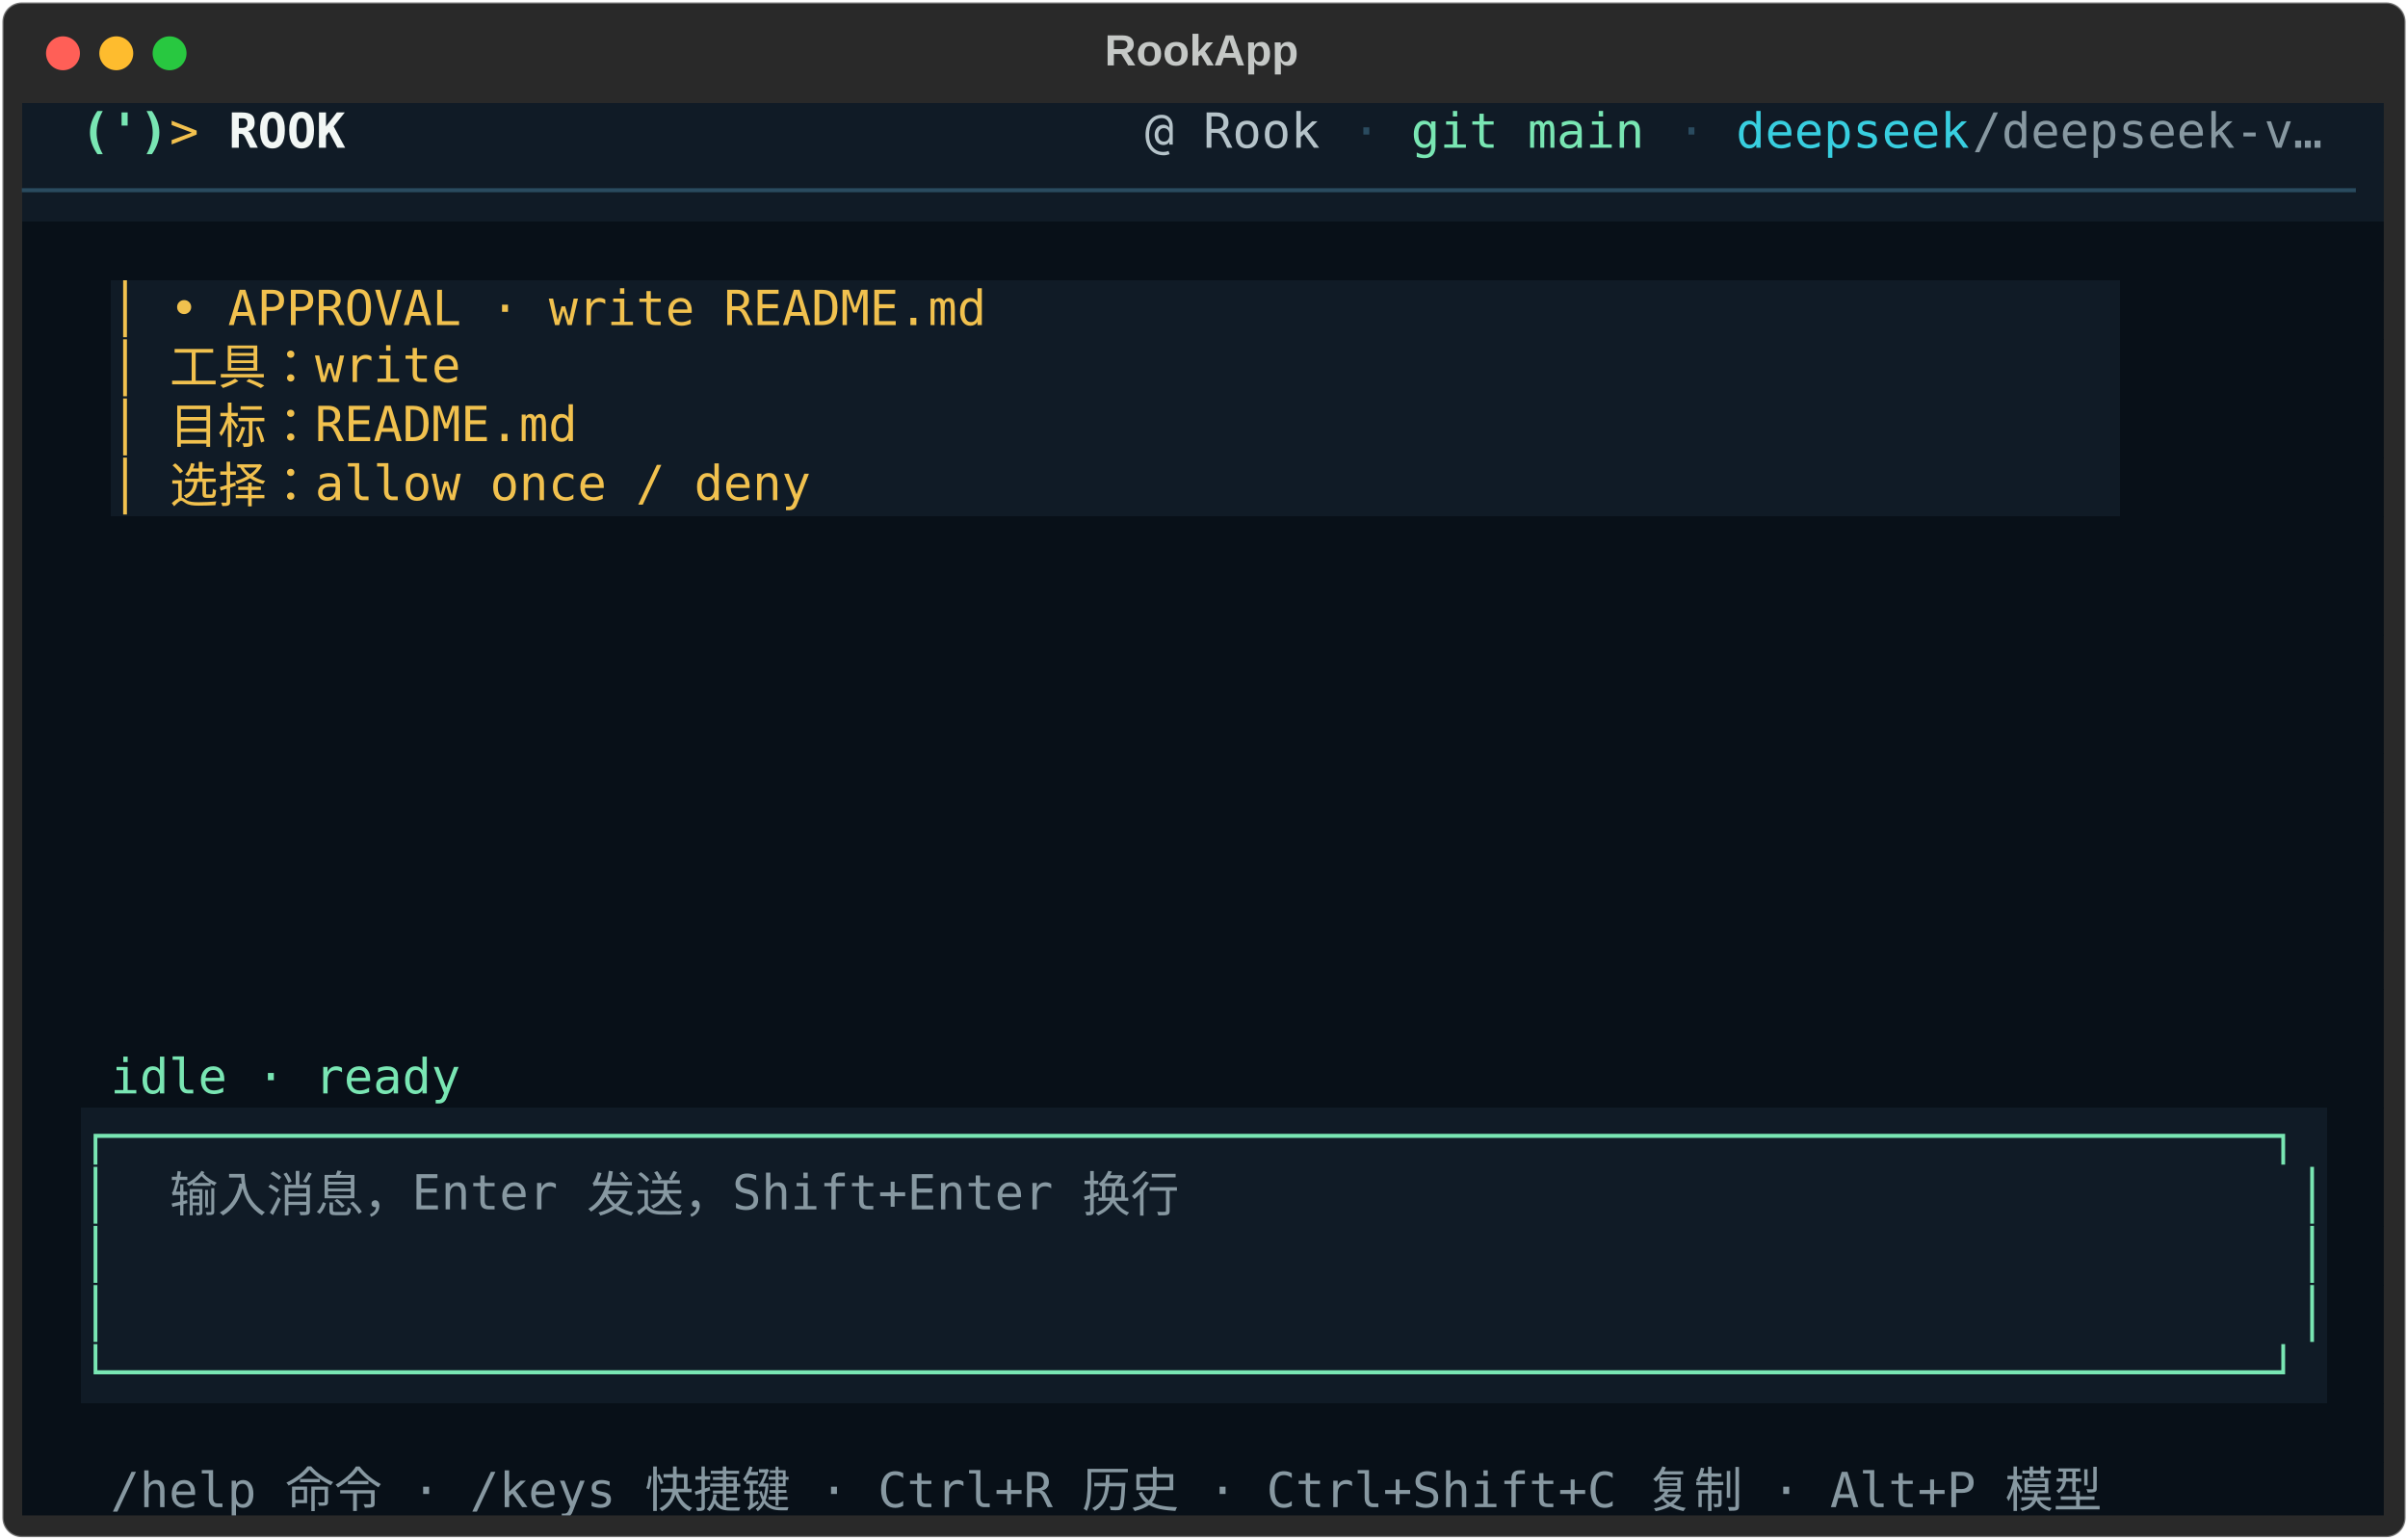
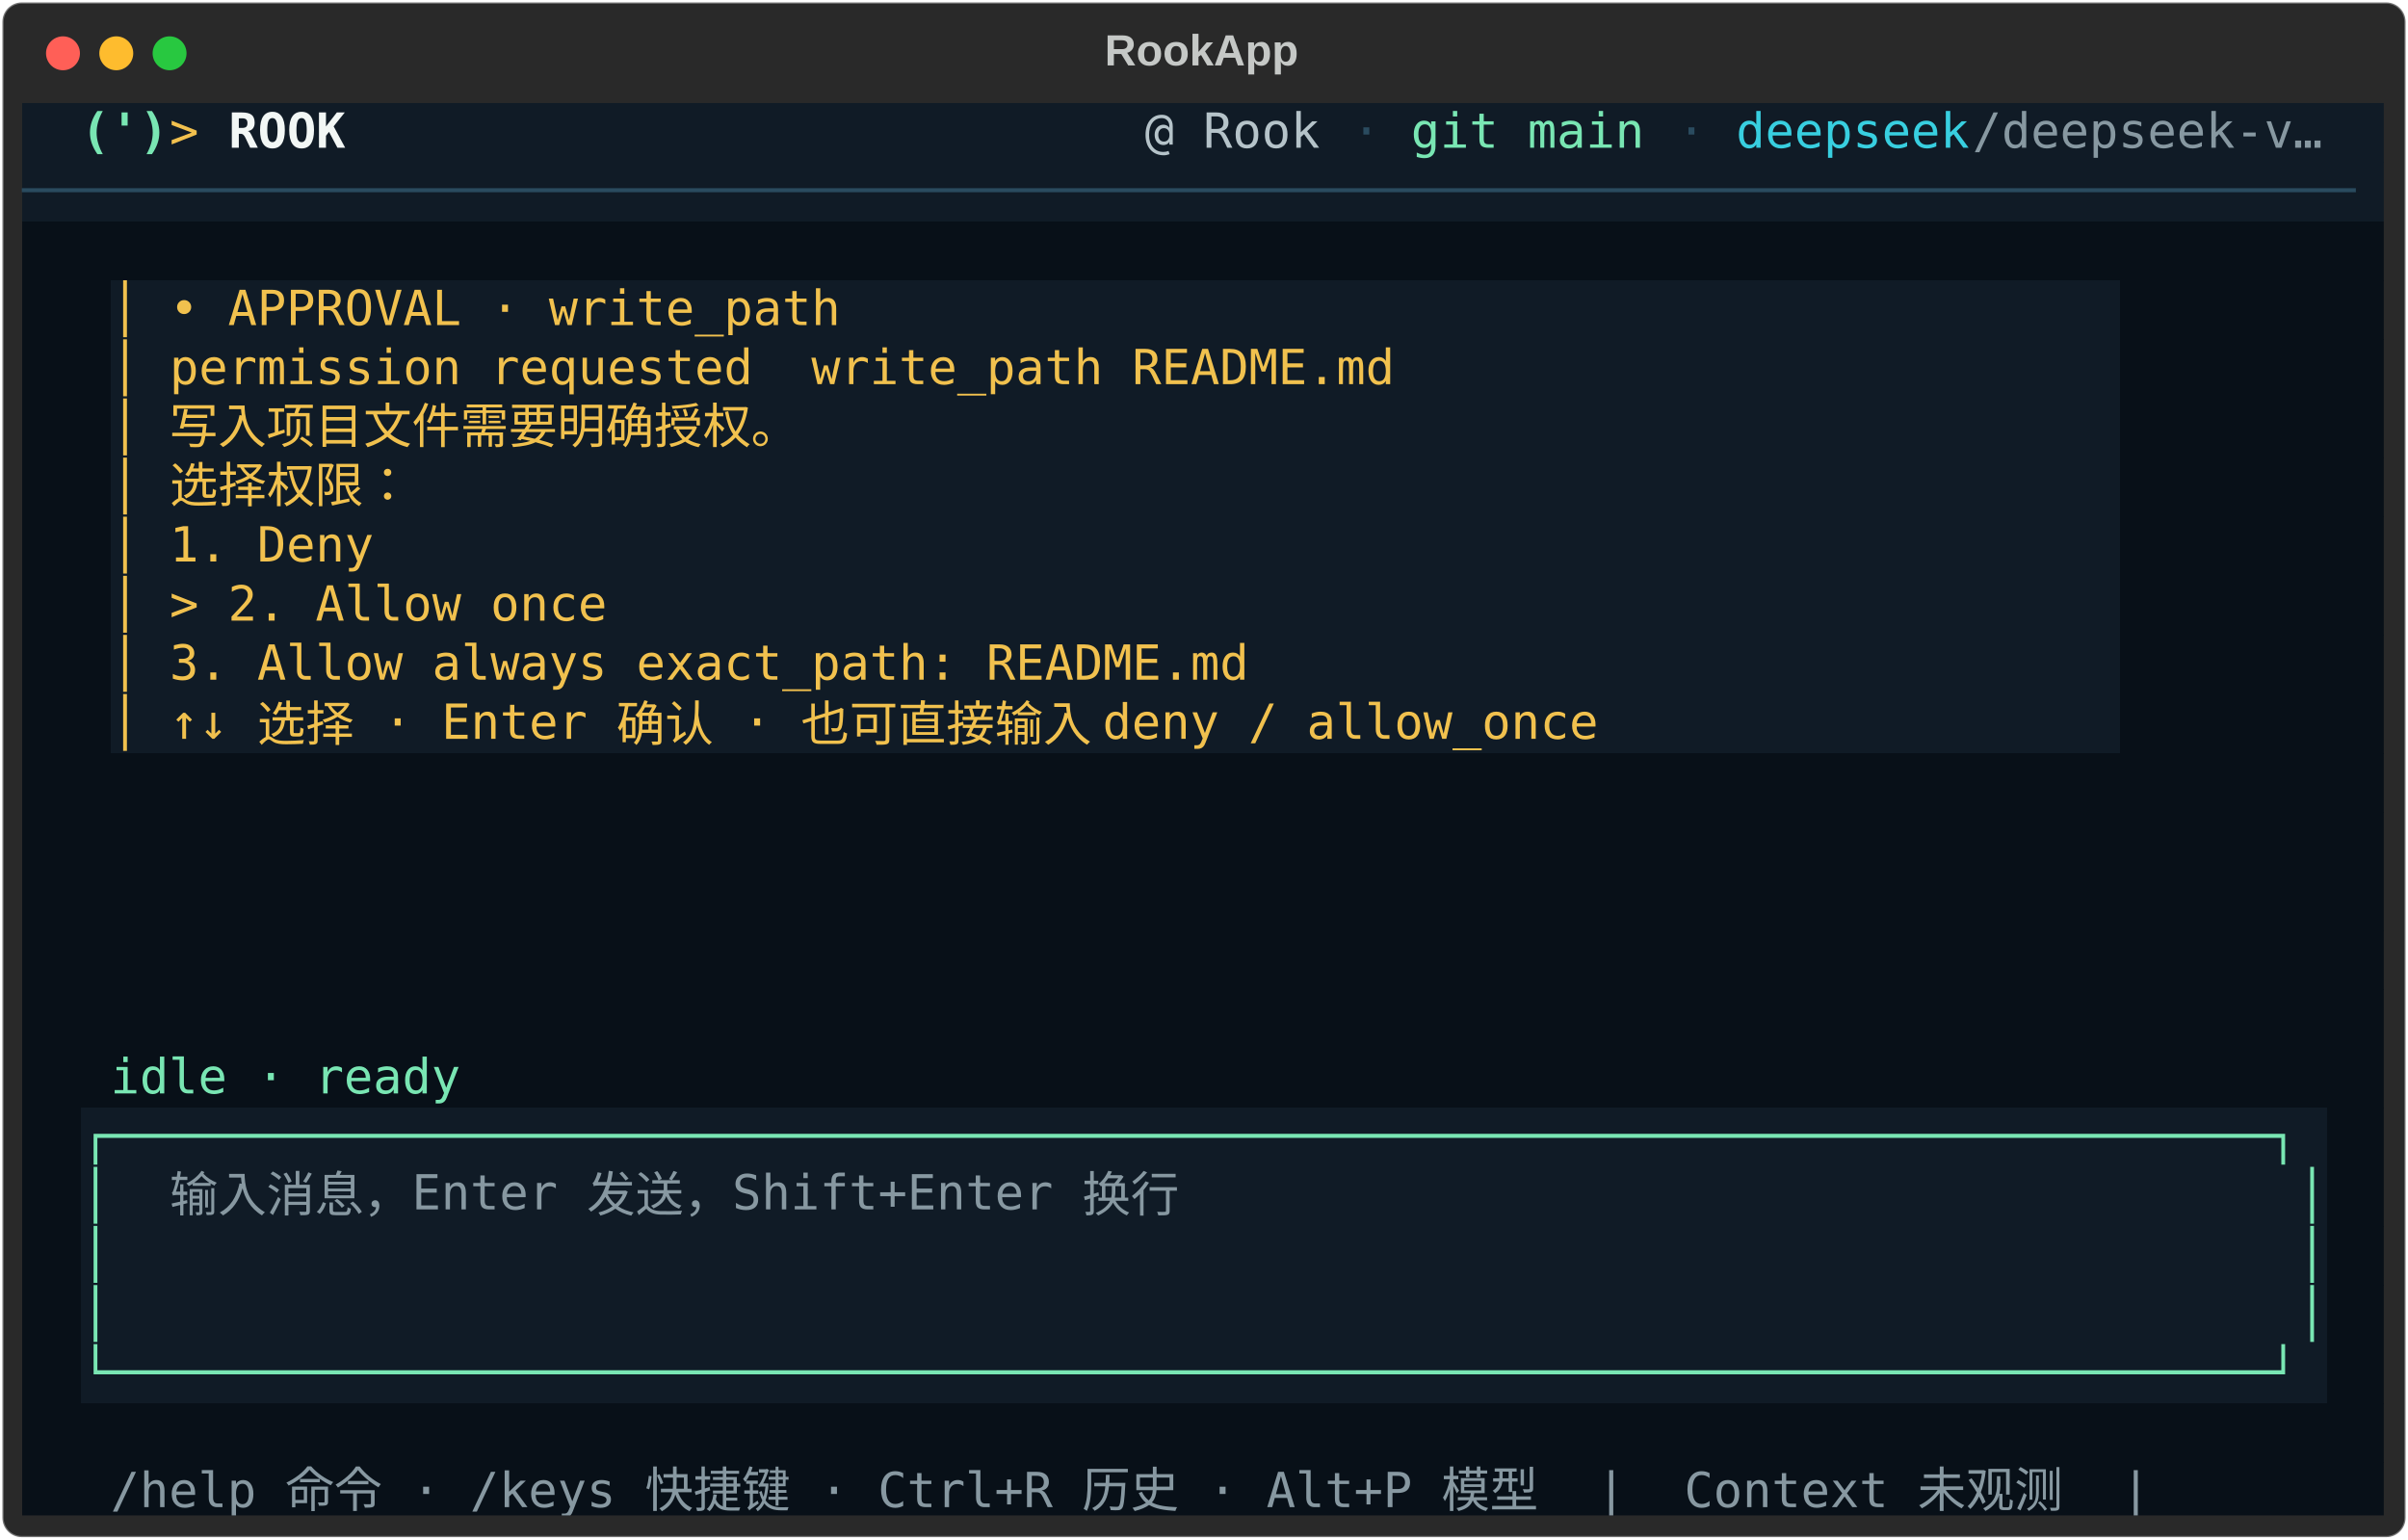
<svg xmlns="http://www.w3.org/2000/svg" class="rich-terminal" viewBox="0 0 994 635.6">
  <style>

    @font-face {
        font-family: "Fira Code";
        src: local("FiraCode-Regular"),
                url("https://cdnjs.cloudflare.com/ajax/libs/firacode/6.2.0/woff2/FiraCode-Regular.woff2") format("woff2"),
                url("https://cdnjs.cloudflare.com/ajax/libs/firacode/6.2.0/woff/FiraCode-Regular.woff") format("woff");
        font-style: normal;
        font-weight: 400;
    }
    @font-face {
        font-family: "Fira Code";
        src: local("FiraCode-Bold"),
                url("https://cdnjs.cloudflare.com/ajax/libs/firacode/6.2.0/woff2/FiraCode-Bold.woff2") format("woff2"),
                url("https://cdnjs.cloudflare.com/ajax/libs/firacode/6.2.0/woff/FiraCode-Bold.woff") format("woff");
        font-style: bold;
        font-weight: 700;
    }

    .terminal-matrix {
        font-family: Fira Code, monospace;
        font-size: 20px;
        line-height: 24.4px;
        font-variant-east-asian: full-width;
    }

    .terminal-title {
        font-size: 18px;
        font-weight: bold;
        font-family: arial;
    }

    .terminal-r1 { fill: #c5c8c6 }
.terminal-r2 { fill: #79e6b3;font-weight: bold }
.terminal-r3 { fill: #f2c14e }
.terminal-r4 { fill: #b5c3c9 }
.terminal-r5 { fill: #f2f7f5;font-weight: bold }
.terminal-r6 { fill: #2a4b5f }
.terminal-r7 { fill: #79e6b3 }
.terminal-r8 { fill: #38cfe0 }
.terminal-r9 { fill: #8798a1 }
.terminal-r10 { fill: #f1c14e }
    </style>
  <defs>
    <clipPath id="terminal-clip-terminal">
      <rect x="0" y="0" width="975.0" height="584.6" />
    </clipPath>
    <clipPath id="terminal-line-0">
      <rect x="0" y="1.5" width="976" height="24.65" />
    </clipPath>
    <clipPath id="terminal-line-1">
      <rect x="0" y="25.9" width="976" height="24.65" />
    </clipPath>
    <clipPath id="terminal-line-2">
      <rect x="0" y="50.3" width="976" height="24.65" />
    </clipPath>
    <clipPath id="terminal-line-3">
      <rect x="0" y="74.7" width="976" height="24.65" />
    </clipPath>
    <clipPath id="terminal-line-4">
      <rect x="0" y="99.1" width="976" height="24.65" />
    </clipPath>
    <clipPath id="terminal-line-5">
      <rect x="0" y="123.5" width="976" height="24.65" />
    </clipPath>
    <clipPath id="terminal-line-6">
      <rect x="0" y="147.9" width="976" height="24.65" />
    </clipPath>
    <clipPath id="terminal-line-7">
      <rect x="0" y="172.3" width="976" height="24.65" />
    </clipPath>
    <clipPath id="terminal-line-8">
      <rect x="0" y="196.7" width="976" height="24.65" />
    </clipPath>
    <clipPath id="terminal-line-9">
      <rect x="0" y="221.1" width="976" height="24.65" />
    </clipPath>
    <clipPath id="terminal-line-10">
      <rect x="0" y="245.5" width="976" height="24.65" />
    </clipPath>
    <clipPath id="terminal-line-11">
      <rect x="0" y="269.9" width="976" height="24.65" />
    </clipPath>
    <clipPath id="terminal-line-12">
      <rect x="0" y="294.3" width="976" height="24.65" />
    </clipPath>
    <clipPath id="terminal-line-13">
      <rect x="0" y="318.7" width="976" height="24.65" />
    </clipPath>
    <clipPath id="terminal-line-14">
      <rect x="0" y="343.1" width="976" height="24.65" />
    </clipPath>
    <clipPath id="terminal-line-15">
      <rect x="0" y="367.5" width="976" height="24.65" />
    </clipPath>
    <clipPath id="terminal-line-16">
      <rect x="0" y="391.9" width="976" height="24.65" />
    </clipPath>
    <clipPath id="terminal-line-17">
      <rect x="0" y="416.3" width="976" height="24.65" />
    </clipPath>
    <clipPath id="terminal-line-18">
      <rect x="0" y="440.7" width="976" height="24.65" />
    </clipPath>
    <clipPath id="terminal-line-19">
      <rect x="0" y="465.1" width="976" height="24.65" />
    </clipPath>
    <clipPath id="terminal-line-20">
      <rect x="0" y="489.5" width="976" height="24.65" />
    </clipPath>
    <clipPath id="terminal-line-21">
      <rect x="0" y="513.9" width="976" height="24.65" />
    </clipPath>
    <clipPath id="terminal-line-22">
      <rect x="0" y="538.3" width="976" height="24.65" />
    </clipPath>
  </defs>
  <rect fill="#292929" stroke="rgba(255,255,255,0.35)" stroke-width="1" x="1" y="1" width="992" height="633.6" rx="8" />
  <text class="terminal-title" fill="#c5c8c6" text-anchor="middle" x="496" y="27">RookApp</text>
  <g transform="translate(26,22)">
    <circle cx="0" cy="0" r="7" fill="#ff5f57" />
    <circle cx="22" cy="0" r="7" fill="#febc2e" />
    <circle cx="44" cy="0" r="7" fill="#28c840" />
  </g>
  <g transform="translate(9, 41)" clip-path="url(#terminal-clip-terminal)">
    <rect fill="#101b26" x="0" y="1.5" width="24.4" height="24.65" shape-rendering="crispEdges" />
    <rect fill="#101b26" x="24.4" y="1.5" width="36.6" height="24.65" shape-rendering="crispEdges" />
    <rect fill="#101b26" x="61" y="1.5" width="12.2" height="24.65" shape-rendering="crispEdges" />
    <rect fill="#101b26" x="73.2" y="1.5" width="12.2" height="24.65" shape-rendering="crispEdges" />
    <rect fill="#101b26" x="85.4" y="1.5" width="48.8" height="24.65" shape-rendering="crispEdges" />
    <rect fill="#101b26" x="134.2" y="1.5" width="329.4" height="24.65" shape-rendering="crispEdges" />
    <rect fill="#101b26" x="463.6" y="1.5" width="73.2" height="24.65" shape-rendering="crispEdges" />
    <rect fill="#101b26" x="536.8" y="1.5" width="12.2" height="24.65" shape-rendering="crispEdges" />
    <rect fill="#101b26" x="549" y="1.5" width="12.2" height="24.65" shape-rendering="crispEdges" />
    <rect fill="#101b26" x="561.2" y="1.5" width="12.2" height="24.65" shape-rendering="crispEdges" />
    <rect fill="#101b26" x="573.4" y="1.5" width="97.6" height="24.65" shape-rendering="crispEdges" />
    <rect fill="#101b26" x="671" y="1.5" width="12.2" height="24.65" shape-rendering="crispEdges" />
    <rect fill="#101b26" x="683.2" y="1.5" width="12.2" height="24.65" shape-rendering="crispEdges" />
    <rect fill="#101b26" x="695.4" y="1.5" width="12.2" height="24.65" shape-rendering="crispEdges" />
    <rect fill="#101b26" x="707.6" y="1.5" width="97.6" height="24.65" shape-rendering="crispEdges" />
    <rect fill="#101b26" x="805.2" y="1.5" width="146.4" height="24.65" shape-rendering="crispEdges" />
    <rect fill="#101b26" x="951.6" y="1.5" width="24.4" height="24.65" shape-rendering="crispEdges" />
    <rect fill="#101b26" x="0" y="25.9" width="976" height="24.65" shape-rendering="crispEdges" />
    <rect fill="#081018" x="0" y="50.3" width="976" height="24.65" shape-rendering="crispEdges" />
    <rect fill="#081018" x="0" y="74.7" width="36.6" height="24.65" shape-rendering="crispEdges" />
    <rect fill="#101b26" x="36.6" y="74.7" width="12.2" height="24.65" shape-rendering="crispEdges" />
    <rect fill="#101b26" x="48.8" y="74.7" width="12.2" height="24.65" shape-rendering="crispEdges" />
-     <rect fill="#101b26" x="61" y="74.7" width="341.6" height="24.65" shape-rendering="crispEdges" />
-     <rect fill="#101b26" x="402.6" y="74.7" width="463.6" height="24.65" shape-rendering="crispEdges" />
+     <rect fill="#101b26" x="61" y="74.7" width="280.6" height="24.65" shape-rendering="crispEdges" />
+     <rect fill="#101b26" x="341.6" y="74.7" width="524.6" height="24.65" shape-rendering="crispEdges" />
    <rect fill="#081018" x="866.2" y="74.7" width="109.8" height="24.65" shape-rendering="crispEdges" />
    <rect fill="#081018" x="0" y="99.1" width="36.6" height="24.65" shape-rendering="crispEdges" />
    <rect fill="#101b26" x="36.6" y="99.1" width="12.2" height="24.65" shape-rendering="crispEdges" />
    <rect fill="#101b26" x="48.8" y="99.1" width="12.2" height="24.65" shape-rendering="crispEdges" />
-     <rect fill="#101b26" x="61" y="99.1" width="158.6" height="24.65" shape-rendering="crispEdges" />
-     <rect fill="#101b26" x="219.6" y="99.1" width="646.6" height="24.65" shape-rendering="crispEdges" />
+     <rect fill="#101b26" x="61" y="99.1" width="536.8" height="24.65" shape-rendering="crispEdges" />
+     <rect fill="#101b26" x="597.8" y="99.1" width="268.4" height="24.65" shape-rendering="crispEdges" />
    <rect fill="#081018" x="866.2" y="99.1" width="109.8" height="24.65" shape-rendering="crispEdges" />
    <rect fill="#081018" x="0" y="123.5" width="36.6" height="24.65" shape-rendering="crispEdges" />
    <rect fill="#101b26" x="36.6" y="123.5" width="12.2" height="24.65" shape-rendering="crispEdges" />
    <rect fill="#101b26" x="48.8" y="123.5" width="12.2" height="24.65" shape-rendering="crispEdges" />
-     <rect fill="#101b26" x="61" y="123.5" width="183" height="24.65" shape-rendering="crispEdges" />
-     <rect fill="#101b26" x="244" y="123.5" width="622.2" height="24.65" shape-rendering="crispEdges" />
+     <rect fill="#101b26" x="61" y="123.5" width="341.6" height="24.65" shape-rendering="crispEdges" />
+     <rect fill="#101b26" x="402.6" y="123.5" width="463.6" height="24.65" shape-rendering="crispEdges" />
    <rect fill="#081018" x="866.2" y="123.5" width="109.8" height="24.65" shape-rendering="crispEdges" />
    <rect fill="#081018" x="0" y="147.9" width="36.6" height="24.65" shape-rendering="crispEdges" />
    <rect fill="#101b26" x="36.6" y="147.9" width="12.2" height="24.65" shape-rendering="crispEdges" />
    <rect fill="#101b26" x="48.8" y="147.9" width="12.2" height="24.65" shape-rendering="crispEdges" />
-     <rect fill="#101b26" x="61" y="147.9" width="280.6" height="24.65" shape-rendering="crispEdges" />
-     <rect fill="#101b26" x="341.6" y="147.9" width="524.6" height="24.65" shape-rendering="crispEdges" />
+     <rect fill="#101b26" x="61" y="147.9" width="122" height="24.65" shape-rendering="crispEdges" />
+     <rect fill="#101b26" x="183" y="147.9" width="683.2" height="24.65" shape-rendering="crispEdges" />
    <rect fill="#081018" x="866.2" y="147.9" width="109.8" height="24.65" shape-rendering="crispEdges" />
-     <rect fill="#081018" x="0" y="172.3" width="976" height="24.65" shape-rendering="crispEdges" />
-     <rect fill="#081018" x="0" y="196.7" width="976" height="24.65" shape-rendering="crispEdges" />
-     <rect fill="#081018" x="0" y="221.1" width="976" height="24.65" shape-rendering="crispEdges" />
-     <rect fill="#081018" x="0" y="245.5" width="976" height="24.65" shape-rendering="crispEdges" />
+     <rect fill="#081018" x="0" y="172.3" width="36.6" height="24.65" shape-rendering="crispEdges" />
+     <rect fill="#101b26" x="36.6" y="172.3" width="12.2" height="24.65" shape-rendering="crispEdges" />
+     <rect fill="#101b26" x="48.8" y="172.3" width="12.2" height="24.65" shape-rendering="crispEdges" />
+     <rect fill="#101b26" x="61" y="172.3" width="109.8" height="24.65" shape-rendering="crispEdges" />
+     <rect fill="#101b26" x="170.8" y="172.3" width="695.4" height="24.65" shape-rendering="crispEdges" />
+     <rect fill="#081018" x="866.2" y="172.3" width="109.8" height="24.65" shape-rendering="crispEdges" />
+     <rect fill="#081018" x="0" y="196.7" width="36.6" height="24.65" shape-rendering="crispEdges" />
+     <rect fill="#101b26" x="36.6" y="196.7" width="12.2" height="24.65" shape-rendering="crispEdges" />
+     <rect fill="#101b26" x="48.8" y="196.7" width="12.2" height="24.65" shape-rendering="crispEdges" />
+     <rect fill="#101b26" x="61" y="196.7" width="183" height="24.65" shape-rendering="crispEdges" />
+     <rect fill="#101b26" x="244" y="196.7" width="622.2" height="24.65" shape-rendering="crispEdges" />
+     <rect fill="#081018" x="866.2" y="196.7" width="109.8" height="24.65" shape-rendering="crispEdges" />
+     <rect fill="#081018" x="0" y="221.1" width="36.6" height="24.65" shape-rendering="crispEdges" />
+     <rect fill="#101b26" x="36.6" y="221.1" width="12.2" height="24.65" shape-rendering="crispEdges" />
+     <rect fill="#101b26" x="48.8" y="221.1" width="12.2" height="24.65" shape-rendering="crispEdges" />
+     <rect fill="#101b26" x="61" y="221.1" width="475.8" height="24.65" shape-rendering="crispEdges" />
+     <rect fill="#101b26" x="536.8" y="221.1" width="329.4" height="24.65" shape-rendering="crispEdges" />
+     <rect fill="#081018" x="866.2" y="221.1" width="109.8" height="24.65" shape-rendering="crispEdges" />
+     <rect fill="#081018" x="0" y="245.5" width="36.6" height="24.65" shape-rendering="crispEdges" />
+     <rect fill="#101b26" x="36.6" y="245.5" width="12.2" height="24.65" shape-rendering="crispEdges" />
+     <rect fill="#101b26" x="48.8" y="245.5" width="12.2" height="24.65" shape-rendering="crispEdges" />
+     <rect fill="#101b26" x="61" y="245.5" width="646.6" height="24.65" shape-rendering="crispEdges" />
+     <rect fill="#101b26" x="707.6" y="245.5" width="158.6" height="24.65" shape-rendering="crispEdges" />
+     <rect fill="#081018" x="866.2" y="245.5" width="109.8" height="24.65" shape-rendering="crispEdges" />
    <rect fill="#081018" x="0" y="269.9" width="976" height="24.65" shape-rendering="crispEdges" />
    <rect fill="#081018" x="0" y="294.3" width="976" height="24.65" shape-rendering="crispEdges" />
    <rect fill="#081018" x="0" y="318.7" width="976" height="24.65" shape-rendering="crispEdges" />
    <rect fill="#081018" x="0" y="343.1" width="976" height="24.65" shape-rendering="crispEdges" />
    <rect fill="#081018" x="0" y="367.5" width="976" height="24.65" shape-rendering="crispEdges" />
    <rect fill="#081018" x="0" y="391.9" width="36.6" height="24.65" shape-rendering="crispEdges" />
    <rect fill="#081018" x="36.6" y="391.9" width="146.4" height="24.65" shape-rendering="crispEdges" />
    <rect fill="#081018" x="183" y="391.9" width="793" height="24.65" shape-rendering="crispEdges" />
    <rect fill="#081018" x="0" y="416.3" width="24.4" height="24.65" shape-rendering="crispEdges" />
    <rect fill="#101b26" x="24.4" y="416.3" width="927.2" height="24.65" shape-rendering="crispEdges" />
    <rect fill="#081018" x="951.6" y="416.3" width="24.4" height="24.65" shape-rendering="crispEdges" />
    <rect fill="#081018" x="0" y="440.7" width="24.4" height="24.65" shape-rendering="crispEdges" />
    <rect fill="#101b26" x="24.4" y="440.7" width="12.2" height="24.65" shape-rendering="crispEdges" />
    <rect fill="#101b26" x="36.6" y="440.7" width="24.4" height="24.65" shape-rendering="crispEdges" />
    <rect fill="#101b26" x="61" y="440.7" width="463.6" height="24.65" shape-rendering="crispEdges" />
    <rect fill="#101b26" x="524.6" y="440.7" width="414.8" height="24.65" shape-rendering="crispEdges" />
    <rect fill="#101b26" x="939.4" y="440.7" width="12.2" height="24.65" shape-rendering="crispEdges" />
    <rect fill="#081018" x="951.6" y="440.7" width="24.4" height="24.65" shape-rendering="crispEdges" />
    <rect fill="#081018" x="0" y="465.1" width="24.4" height="24.65" shape-rendering="crispEdges" />
    <rect fill="#101b26" x="24.4" y="465.1" width="12.2" height="24.65" shape-rendering="crispEdges" />
    <rect fill="#101b26" x="36.6" y="465.1" width="24.4" height="24.65" shape-rendering="crispEdges" />
    <rect fill="#101b26" x="61" y="465.1" width="854" height="24.65" shape-rendering="crispEdges" />
    <rect fill="#101b26" x="915" y="465.1" width="24.4" height="24.65" shape-rendering="crispEdges" />
    <rect fill="#101b26" x="939.4" y="465.1" width="12.2" height="24.65" shape-rendering="crispEdges" />
    <rect fill="#081018" x="951.6" y="465.1" width="24.4" height="24.65" shape-rendering="crispEdges" />
    <rect fill="#081018" x="0" y="489.5" width="24.4" height="24.65" shape-rendering="crispEdges" />
    <rect fill="#101b26" x="24.4" y="489.5" width="12.2" height="24.65" shape-rendering="crispEdges" />
    <rect fill="#101b26" x="36.6" y="489.5" width="24.4" height="24.65" shape-rendering="crispEdges" />
    <rect fill="#101b26" x="61" y="489.5" width="854" height="24.65" shape-rendering="crispEdges" />
    <rect fill="#101b26" x="915" y="489.5" width="24.4" height="24.65" shape-rendering="crispEdges" />
    <rect fill="#101b26" x="939.4" y="489.5" width="12.2" height="24.65" shape-rendering="crispEdges" />
    <rect fill="#081018" x="951.6" y="489.5" width="24.4" height="24.65" shape-rendering="crispEdges" />
    <rect fill="#081018" x="0" y="513.9" width="24.4" height="24.65" shape-rendering="crispEdges" />
    <rect fill="#101b26" x="24.4" y="513.9" width="927.2" height="24.65" shape-rendering="crispEdges" />
    <rect fill="#081018" x="951.6" y="513.9" width="24.4" height="24.65" shape-rendering="crispEdges" />
    <rect fill="#081018" x="0" y="538.3" width="976" height="24.65" shape-rendering="crispEdges" />
    <rect fill="#081018" x="0" y="562.7" width="36.6" height="24.65" shape-rendering="crispEdges" />
-     <rect fill="#081018" x="36.6" y="562.7" width="878.4" height="24.65" shape-rendering="crispEdges" />
-     <rect fill="#081018" x="915" y="562.7" width="61" height="24.65" shape-rendering="crispEdges" />
+     <rect fill="#081018" x="36.6" y="562.7" width="902.8" height="24.65" shape-rendering="crispEdges" />
+     <rect fill="#081018" x="939.4" y="562.7" width="36.6" height="24.65" shape-rendering="crispEdges" />
    <g class="terminal-matrix">
      <text class="terminal-r2" x="24.4" y="20" textLength="36.6" clip-path="url(#terminal-line-0)">(')</text>
      <text class="terminal-r3" x="61" y="20" textLength="12.2" clip-path="url(#terminal-line-0)">&gt;</text>
      <text class="terminal-r5" x="85.4" y="20" textLength="48.8" clip-path="url(#terminal-line-0)">ROOK</text>
      <text class="terminal-r4" x="463.6" y="20" textLength="73.2" clip-path="url(#terminal-line-0)">@ Rook</text>
      <text class="terminal-r6" x="549" y="20" textLength="12.2" clip-path="url(#terminal-line-0)">·</text>
      <text class="terminal-r7" x="573.4" y="20" textLength="97.6" clip-path="url(#terminal-line-0)">git main</text>
      <text class="terminal-r6" x="683.2" y="20" textLength="12.2" clip-path="url(#terminal-line-0)">·</text>
      <text class="terminal-r8" x="707.6" y="20" textLength="97.6" clip-path="url(#terminal-line-0)">deepseek</text>
      <text class="terminal-r9" x="805.2" y="20" textLength="146.4" clip-path="url(#terminal-line-0)">/deepseek-v…</text>
      <text class="terminal-r1" x="976" y="20" textLength="12.2" clip-path="url(#terminal-line-0)">
</text>
      <text class="terminal-r6" x="0" y="44.4" textLength="976" clip-path="url(#terminal-line-1)">────────────────────────────────────────────────────────────────────────────────</text>
      <text class="terminal-r1" x="976" y="44.4" textLength="12.2" clip-path="url(#terminal-line-1)">
</text>
      <text class="terminal-r1" x="976" y="68.8" textLength="12.2" clip-path="url(#terminal-line-2)">
</text>
      <text class="terminal-r10" x="36.6" y="93.2" textLength="12.2" clip-path="url(#terminal-line-3)">│</text>
-       <text class="terminal-r10" x="61" y="93.2" textLength="341.6" clip-path="url(#terminal-line-3)">• APPROVAL · write README.md</text>
+       <text class="terminal-r10" x="61" y="93.2" textLength="280.6" clip-path="url(#terminal-line-3)">• APPROVAL · write_path</text>
      <text class="terminal-r1" x="976" y="93.2" textLength="12.2" clip-path="url(#terminal-line-3)">
</text>
      <text class="terminal-r10" x="36.6" y="117.6" textLength="12.2" clip-path="url(#terminal-line-4)">│</text>
-       <text class="terminal-r10" x="61" y="117.6" textLength="122" clip-path="url(#terminal-line-4)">  工具：write</text>
+       <text class="terminal-r10" x="61" y="117.6" textLength="536.8" clip-path="url(#terminal-line-4)">  permission requested  write_path README.md</text>
      <text class="terminal-r1" x="976" y="117.6" textLength="12.2" clip-path="url(#terminal-line-4)">
</text>
      <text class="terminal-r10" x="36.6" y="142" textLength="12.2" clip-path="url(#terminal-line-5)">│</text>
-       <text class="terminal-r10" x="61" y="142" textLength="146.4" clip-path="url(#terminal-line-5)">目标：README.md</text>
+       <text class="terminal-r10" x="61" y="142" textLength="183" clip-path="url(#terminal-line-5)">  写入项目文件需要明确授权。</text>
      <text class="terminal-r1" x="976" y="142" textLength="12.2" clip-path="url(#terminal-line-5)">
</text>
      <text class="terminal-r10" x="36.6" y="166.4" textLength="12.2" clip-path="url(#terminal-line-6)">│</text>
-       <text class="terminal-r10" x="61" y="166.4" textLength="244" clip-path="url(#terminal-line-6)">选择：allow once / deny</text>
+       <text class="terminal-r10" x="61" y="166.4" textLength="61" clip-path="url(#terminal-line-6)">选择权限：</text>
      <text class="terminal-r1" x="976" y="166.4" textLength="12.2" clip-path="url(#terminal-line-6)">
</text>
+       <text class="terminal-r10" x="36.6" y="190.8" textLength="12.2" clip-path="url(#terminal-line-7)">│</text>
+       <text class="terminal-r10" x="61" y="190.8" textLength="109.8" clip-path="url(#terminal-line-7)">  1. Deny</text>
      <text class="terminal-r1" x="976" y="190.8" textLength="12.2" clip-path="url(#terminal-line-7)">
</text>
+       <text class="terminal-r10" x="36.6" y="215.2" textLength="12.2" clip-path="url(#terminal-line-8)">│</text>
+       <text class="terminal-r10" x="61" y="215.2" textLength="183" clip-path="url(#terminal-line-8)">&gt; 2. Allow once</text>
      <text class="terminal-r1" x="976" y="215.2" textLength="12.2" clip-path="url(#terminal-line-8)">
</text>
+       <text class="terminal-r10" x="36.6" y="239.6" textLength="12.2" clip-path="url(#terminal-line-9)">│</text>
+       <text class="terminal-r10" x="61" y="239.6" textLength="475.8" clip-path="url(#terminal-line-9)">  3. Allow always exact_path: README.md</text>
      <text class="terminal-r1" x="976" y="239.6" textLength="12.2" clip-path="url(#terminal-line-9)">
</text>
+       <text class="terminal-r10" x="36.6" y="264" textLength="12.2" clip-path="url(#terminal-line-10)">│</text>
+       <text class="terminal-r10" x="61" y="264" textLength="524.6" clip-path="url(#terminal-line-10)">↑↓ 选择 · Enter 确认 · 也可直接输入 deny / allow_once</text>
      <text class="terminal-r1" x="976" y="264" textLength="12.2" clip-path="url(#terminal-line-10)">
</text>
      <text class="terminal-r1" x="976" y="288.4" textLength="12.2" clip-path="url(#terminal-line-11)">
</text>
      <text class="terminal-r1" x="976" y="312.8" textLength="12.2" clip-path="url(#terminal-line-12)">
</text>
      <text class="terminal-r1" x="976" y="337.2" textLength="12.2" clip-path="url(#terminal-line-13)">
</text>
      <text class="terminal-r1" x="976" y="361.6" textLength="12.2" clip-path="url(#terminal-line-14)">
</text>
      <text class="terminal-r1" x="976" y="386" textLength="12.2" clip-path="url(#terminal-line-15)">
</text>
      <text class="terminal-r7" x="36.6" y="410.4" textLength="146.4" clip-path="url(#terminal-line-16)">idle · ready</text>
      <text class="terminal-r1" x="976" y="410.4" textLength="12.2" clip-path="url(#terminal-line-16)">
</text>
      <text class="terminal-r7" x="24.4" y="434.8" textLength="927.2" clip-path="url(#terminal-line-17)">┌──────────────────────────────────────────────────────────────────────────┐</text>
      <text class="terminal-r1" x="976" y="434.8" textLength="12.2" clip-path="url(#terminal-line-17)">
</text>
      <text class="terminal-r7" x="24.4" y="459.2" textLength="12.2" clip-path="url(#terminal-line-18)">│</text>
      <text class="terminal-r9" x="61" y="459.2" textLength="341.6" clip-path="url(#terminal-line-18)">输入消息，Enter 发送，Shift+Enter 换行</text>
      <text class="terminal-r7" x="939.4" y="459.2" textLength="12.2" clip-path="url(#terminal-line-18)">│</text>
      <text class="terminal-r1" x="976" y="459.2" textLength="12.2" clip-path="url(#terminal-line-18)">
</text>
      <text class="terminal-r7" x="24.4" y="483.6" textLength="12.2" clip-path="url(#terminal-line-19)">│</text>
      <text class="terminal-r7" x="939.4" y="483.6" textLength="12.2" clip-path="url(#terminal-line-19)">│</text>
      <text class="terminal-r1" x="976" y="483.6" textLength="12.2" clip-path="url(#terminal-line-19)">
</text>
      <text class="terminal-r7" x="24.4" y="508" textLength="12.2" clip-path="url(#terminal-line-20)">│</text>
      <text class="terminal-r7" x="939.4" y="508" textLength="12.2" clip-path="url(#terminal-line-20)">│</text>
      <text class="terminal-r1" x="976" y="508" textLength="12.2" clip-path="url(#terminal-line-20)">
</text>
      <text class="terminal-r7" x="24.4" y="532.4" textLength="927.2" clip-path="url(#terminal-line-21)">└──────────────────────────────────────────────────────────────────────────┘</text>
      <text class="terminal-r1" x="976" y="532.4" textLength="12.2" clip-path="url(#terminal-line-21)">
</text>
      <text class="terminal-r1" x="976" y="556.8" textLength="12.2" clip-path="url(#terminal-line-22)">
</text>
-       <text class="terminal-r9" x="36.6" y="581.2" textLength="744.2" clip-path="url(#terminal-line-23)">/help 命令 · /keys 快捷键 · Ctrl+R 历史 · Ctrl+Shift+C 复制 · Alt+P 模型</text>
+       <text class="terminal-r9" x="36.6" y="581.2" textLength="756.4" clip-path="url(#terminal-line-23)">/help 命令 · /keys 快捷键 · Ctrl+R 历史 · Alt+P 模型  |  Context 未观测  |</text>
    </g>
  </g>
</svg>
